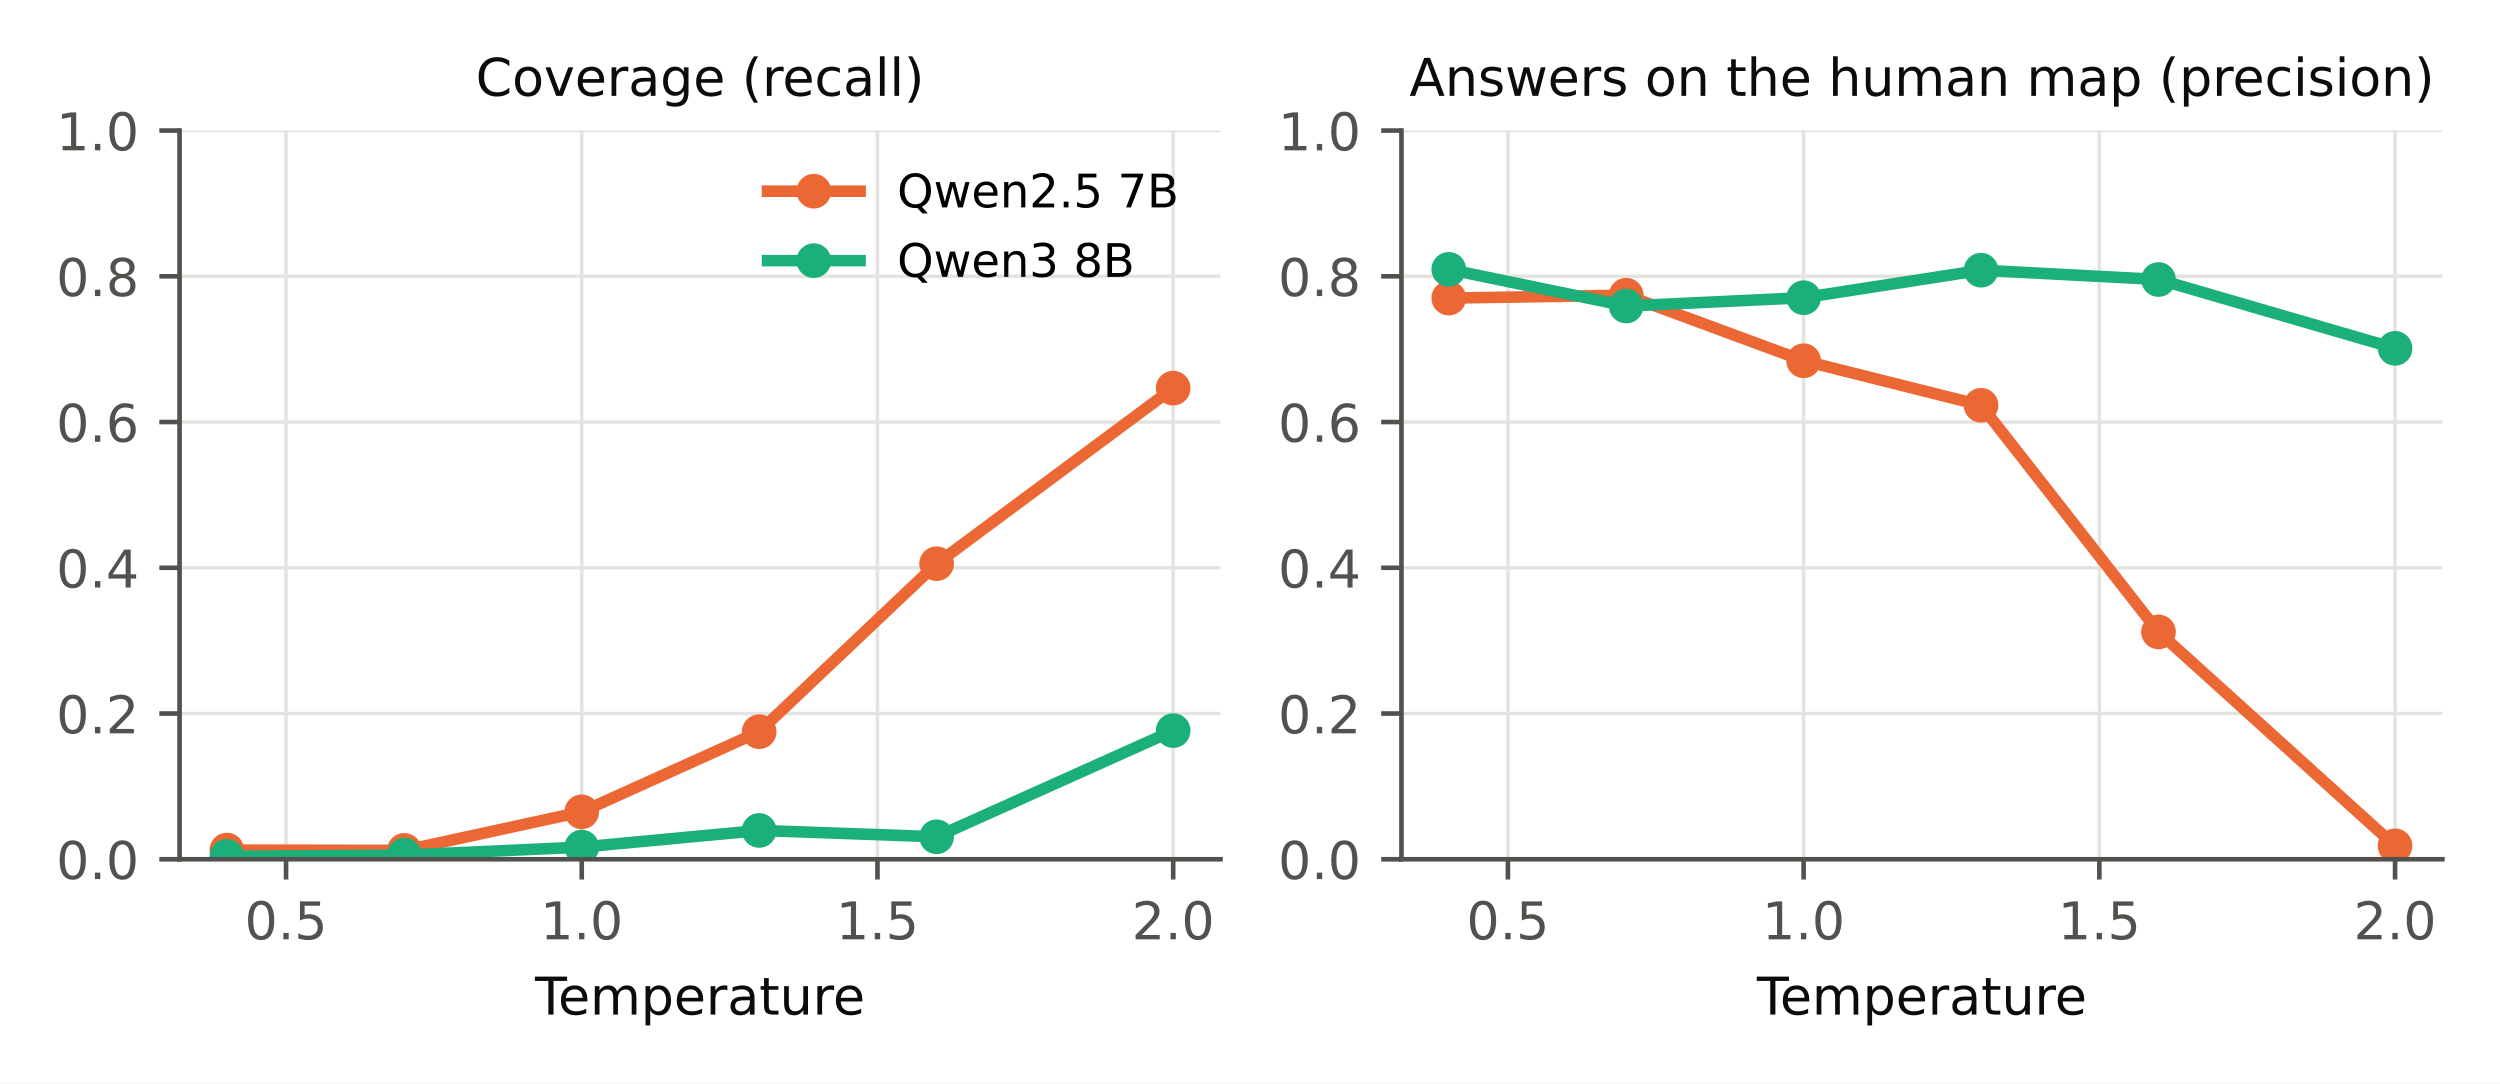
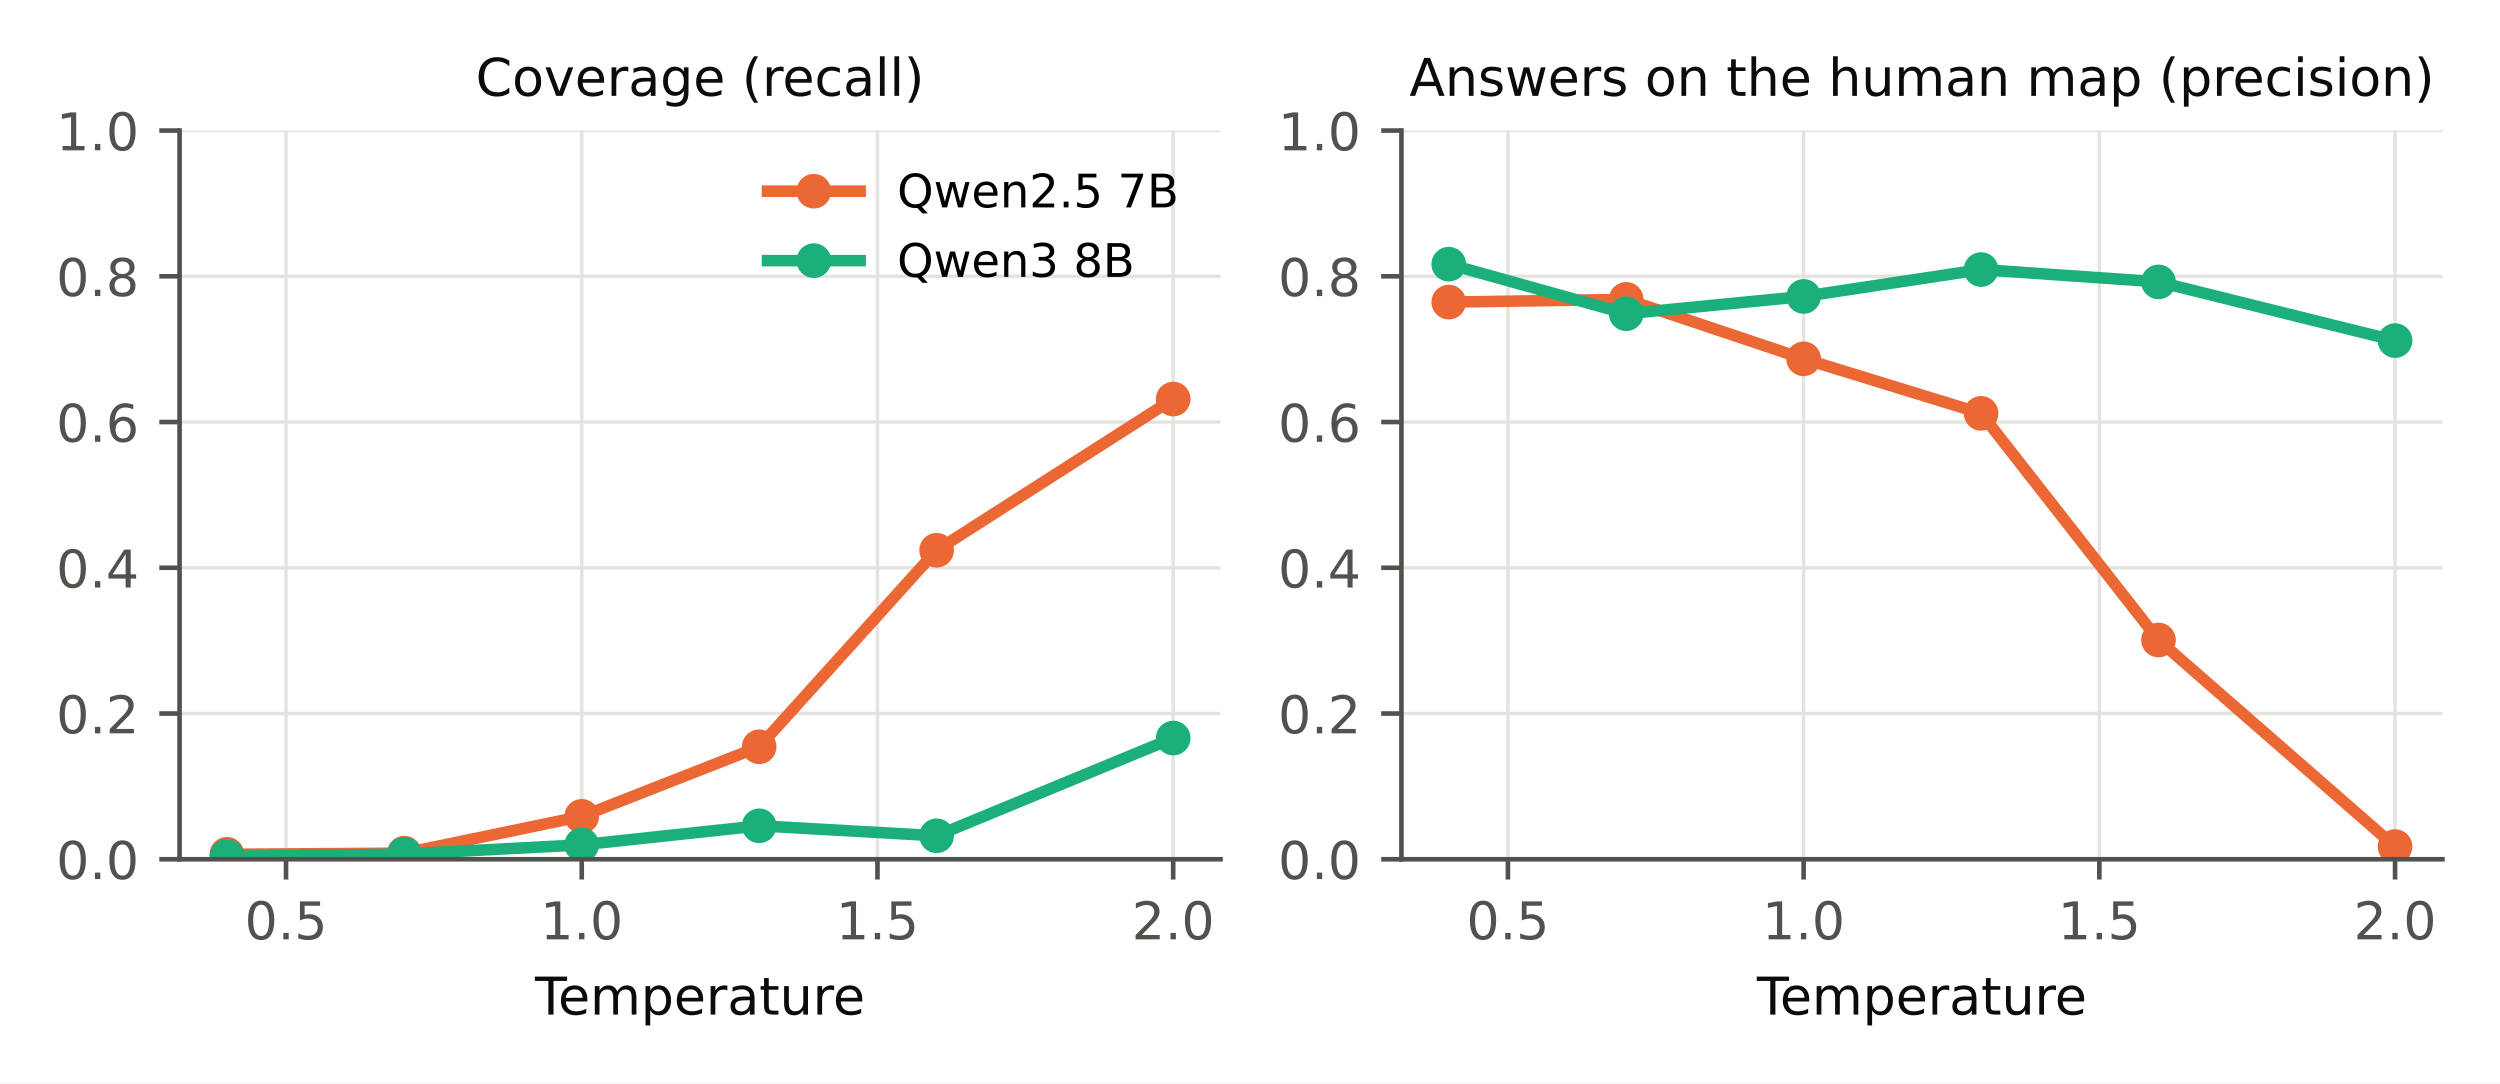
<svg xmlns="http://www.w3.org/2000/svg" xmlns:xlink="http://www.w3.org/1999/xlink" width="432pt" height="187.2pt" viewBox="0 0 432 187.2" version="1.1">
  <defs>
    <style type="text/css">*{stroke-linejoin: round; stroke-linecap: butt}</style>
  </defs>
  <g id="figure_1">
    <g id="patch_1">
      <path d="M 0 187.2  L 432 187.2  L 432 0  L 0 0  z " style="fill: #ffffff" />
    </g>
    <g id="axes_1">
      <g id="patch_2">
        <path d="M 31.03 148.48  L 210.902 148.48  L 210.902 22.56  L 31.03 22.56  z " style="fill: #ffffff" />
      </g>
      <g id="matplotlib.axis_1">
        <g id="xtick_1">
          <g id="line2d_1">
-             <path d="M 49.426 148.48  L 49.426 22.56  " clip-path="url(#p49761addaf)" style="fill: none; stroke: #e4e3df; stroke-width: 0.6; stroke-linecap: square" />
+             <path d="M 49.426 148.48  L 49.426 22.56  " clip-path="url(#pd8ca2896d2)" style="fill: none; stroke: #e4e3df; stroke-width: 0.6; stroke-linecap: square" />
          </g>
          <g id="line2d_2">
            <defs>
-               <path id="m269406a1f8" d="M 0 0  L 0 3.5  " style="stroke: #52514e; stroke-width: 0.8" />
+               <path id="m00fc60784b" d="M 0 0  L 0 3.5  " style="stroke: #52514e; stroke-width: 0.8" />
            </defs>
            <g>
-               <use xlink:href="#m269406a1f8" x="49.426" y="148.48" style="fill: #52514e; stroke: #52514e; stroke-width: 0.8" />
+               <use xlink:href="#m00fc60784b" x="49.426" y="148.48" style="fill: #52514e; stroke: #52514e; stroke-width: 0.8" />
            </g>
          </g>
          <g id="text_1">
            <text style="font-size: 9px; font-family: 'DejaVu Sans'; text-anchor: middle; fill: #52514e" x="49.426" y="162.318" transform="rotate(-0 49.42604 162.3179)">0.5</text>
          </g>
        </g>
        <g id="xtick_2">
          <g id="line2d_3">
-             <path d="M 100.526 148.48  L 100.526 22.56  " clip-path="url(#p49761addaf)" style="fill: none; stroke: #e4e3df; stroke-width: 0.6; stroke-linecap: square" />
+             <path d="M 100.526 148.48  L 100.526 22.56  " clip-path="url(#pd8ca2896d2)" style="fill: none; stroke: #e4e3df; stroke-width: 0.6; stroke-linecap: square" />
          </g>
          <g id="line2d_4">
            <g>
-               <use xlink:href="#m269406a1f8" x="100.526" y="148.48" style="fill: #52514e; stroke: #52514e; stroke-width: 0.8" />
+               <use xlink:href="#m00fc60784b" x="100.526" y="148.48" style="fill: #52514e; stroke: #52514e; stroke-width: 0.8" />
            </g>
          </g>
          <g id="text_2">
            <text style="font-size: 9px; font-family: 'DejaVu Sans'; text-anchor: middle; fill: #52514e" x="100.526" y="162.318" transform="rotate(-0 100.5261 162.3179)">1.0</text>
          </g>
        </g>
        <g id="xtick_3">
          <g id="line2d_5">
-             <path d="M 151.626 148.48  L 151.626 22.56  " clip-path="url(#p49761addaf)" style="fill: none; stroke: #e4e3df; stroke-width: 0.6; stroke-linecap: square" />
+             <path d="M 151.626 148.48  L 151.626 22.56  " clip-path="url(#pd8ca2896d2)" style="fill: none; stroke: #e4e3df; stroke-width: 0.6; stroke-linecap: square" />
          </g>
          <g id="line2d_6">
            <g>
-               <use xlink:href="#m269406a1f8" x="151.626" y="148.48" style="fill: #52514e; stroke: #52514e; stroke-width: 0.8" />
+               <use xlink:href="#m00fc60784b" x="151.626" y="148.48" style="fill: #52514e; stroke: #52514e; stroke-width: 0.8" />
            </g>
          </g>
          <g id="text_3">
            <text style="font-size: 9px; font-family: 'DejaVu Sans'; text-anchor: middle; fill: #52514e" x="151.626" y="162.318" transform="rotate(-0 151.6262 162.3179)">1.5</text>
          </g>
        </g>
        <g id="xtick_4">
          <g id="line2d_7">
-             <path d="M 202.726 148.48  L 202.726 22.56  " clip-path="url(#p49761addaf)" style="fill: none; stroke: #e4e3df; stroke-width: 0.6; stroke-linecap: square" />
+             <path d="M 202.726 148.48  L 202.726 22.56  " clip-path="url(#pd8ca2896d2)" style="fill: none; stroke: #e4e3df; stroke-width: 0.6; stroke-linecap: square" />
          </g>
          <g id="line2d_8">
            <g>
-               <use xlink:href="#m269406a1f8" x="202.726" y="148.48" style="fill: #52514e; stroke: #52514e; stroke-width: 0.8" />
+               <use xlink:href="#m00fc60784b" x="202.726" y="148.48" style="fill: #52514e; stroke: #52514e; stroke-width: 0.8" />
            </g>
          </g>
          <g id="text_4">
            <text style="font-size: 9px; font-family: 'DejaVu Sans'; text-anchor: middle; fill: #52514e" x="202.726" y="162.318" transform="rotate(-0 202.7263 162.3179)">2.0</text>
          </g>
        </g>
        <g id="text_5">
          <text style="font-size: 9px; font-family: 'DejaVu Sans'; text-anchor: middle; fill: #0b0b0b" x="120.966" y="175.318" transform="rotate(-0 120.9662 175.3179)">Temperature</text>
        </g>
      </g>
      <g id="matplotlib.axis_2">
        <g id="ytick_1">
          <g id="line2d_9">
-             <path d="M 31.03 148.48  L 210.902 148.48  " clip-path="url(#p49761addaf)" style="fill: none; stroke: #e4e3df; stroke-width: 0.6; stroke-linecap: square" />
+             <path d="M 31.03 148.48  L 210.902 148.48  " clip-path="url(#pd8ca2896d2)" style="fill: none; stroke: #e4e3df; stroke-width: 0.6; stroke-linecap: square" />
          </g>
          <g id="line2d_10">
            <defs>
-               <path id="m0ca61d0ab9" d="M 0 0  L -3.5 0  " style="stroke: #52514e; stroke-width: 0.8" />
+               <path id="mf995784b08" d="M 0 0  L -3.5 0  " style="stroke: #52514e; stroke-width: 0.8" />
            </defs>
            <g>
-               <use xlink:href="#m0ca61d0ab9" x="31.03" y="148.48" style="fill: #52514e; stroke: #52514e; stroke-width: 0.8" />
+               <use xlink:href="#mf995784b08" x="31.03" y="148.48" style="fill: #52514e; stroke: #52514e; stroke-width: 0.8" />
            </g>
          </g>
          <g id="text_6">
            <text style="font-size: 9px; font-family: 'DejaVu Sans'; text-anchor: end; fill: #52514e" x="24.03" y="151.899" transform="rotate(-0 24.03 151.8989)">0.0</text>
          </g>
        </g>
        <g id="ytick_2">
          <g id="line2d_11">
-             <path d="M 31.03 123.296  L 210.902 123.296  " clip-path="url(#p49761addaf)" style="fill: none; stroke: #e4e3df; stroke-width: 0.6; stroke-linecap: square" />
+             <path d="M 31.03 123.296  L 210.902 123.296  " clip-path="url(#pd8ca2896d2)" style="fill: none; stroke: #e4e3df; stroke-width: 0.6; stroke-linecap: square" />
          </g>
          <g id="line2d_12">
            <g>
-               <use xlink:href="#m0ca61d0ab9" x="31.03" y="123.296" style="fill: #52514e; stroke: #52514e; stroke-width: 0.8" />
+               <use xlink:href="#mf995784b08" x="31.03" y="123.296" style="fill: #52514e; stroke: #52514e; stroke-width: 0.8" />
            </g>
          </g>
          <g id="text_7">
            <text style="font-size: 9px; font-family: 'DejaVu Sans'; text-anchor: end; fill: #52514e" x="24.03" y="126.715" transform="rotate(-0 24.03 126.7149)">0.2</text>
          </g>
        </g>
        <g id="ytick_3">
          <g id="line2d_13">
-             <path d="M 31.03 98.112  L 210.902 98.112  " clip-path="url(#p49761addaf)" style="fill: none; stroke: #e4e3df; stroke-width: 0.6; stroke-linecap: square" />
+             <path d="M 31.03 98.112  L 210.902 98.112  " clip-path="url(#pd8ca2896d2)" style="fill: none; stroke: #e4e3df; stroke-width: 0.6; stroke-linecap: square" />
          </g>
          <g id="line2d_14">
            <g>
-               <use xlink:href="#m0ca61d0ab9" x="31.03" y="98.112" style="fill: #52514e; stroke: #52514e; stroke-width: 0.8" />
+               <use xlink:href="#mf995784b08" x="31.03" y="98.112" style="fill: #52514e; stroke: #52514e; stroke-width: 0.8" />
            </g>
          </g>
          <g id="text_8">
            <text style="font-size: 9px; font-family: 'DejaVu Sans'; text-anchor: end; fill: #52514e" x="24.03" y="101.531" transform="rotate(-0 24.03 101.5309)">0.4</text>
          </g>
        </g>
        <g id="ytick_4">
          <g id="line2d_15">
-             <path d="M 31.03 72.928  L 210.902 72.928  " clip-path="url(#p49761addaf)" style="fill: none; stroke: #e4e3df; stroke-width: 0.6; stroke-linecap: square" />
+             <path d="M 31.03 72.928  L 210.902 72.928  " clip-path="url(#pd8ca2896d2)" style="fill: none; stroke: #e4e3df; stroke-width: 0.6; stroke-linecap: square" />
          </g>
          <g id="line2d_16">
            <g>
-               <use xlink:href="#m0ca61d0ab9" x="31.03" y="72.928" style="fill: #52514e; stroke: #52514e; stroke-width: 0.8" />
+               <use xlink:href="#mf995784b08" x="31.03" y="72.928" style="fill: #52514e; stroke: #52514e; stroke-width: 0.8" />
            </g>
          </g>
          <g id="text_9">
            <text style="font-size: 9px; font-family: 'DejaVu Sans'; text-anchor: end; fill: #52514e" x="24.03" y="76.347" transform="rotate(-0 24.03 76.34695)">0.6</text>
          </g>
        </g>
        <g id="ytick_5">
          <g id="line2d_17">
-             <path d="M 31.03 47.744  L 210.902 47.744  " clip-path="url(#p49761addaf)" style="fill: none; stroke: #e4e3df; stroke-width: 0.6; stroke-linecap: square" />
+             <path d="M 31.03 47.744  L 210.902 47.744  " clip-path="url(#pd8ca2896d2)" style="fill: none; stroke: #e4e3df; stroke-width: 0.6; stroke-linecap: square" />
          </g>
          <g id="line2d_18">
            <g>
-               <use xlink:href="#m0ca61d0ab9" x="31.03" y="47.744" style="fill: #52514e; stroke: #52514e; stroke-width: 0.8" />
+               <use xlink:href="#mf995784b08" x="31.03" y="47.744" style="fill: #52514e; stroke: #52514e; stroke-width: 0.8" />
            </g>
          </g>
          <g id="text_10">
            <text style="font-size: 9px; font-family: 'DejaVu Sans'; text-anchor: end; fill: #52514e" x="24.03" y="51.163" transform="rotate(-0 24.03 51.16295)">0.8</text>
          </g>
        </g>
        <g id="ytick_6">
          <g id="line2d_19">
-             <path d="M 31.03 22.56  L 210.902 22.56  " clip-path="url(#p49761addaf)" style="fill: none; stroke: #e4e3df; stroke-width: 0.6; stroke-linecap: square" />
+             <path d="M 31.03 22.56  L 210.902 22.56  " clip-path="url(#pd8ca2896d2)" style="fill: none; stroke: #e4e3df; stroke-width: 0.6; stroke-linecap: square" />
          </g>
          <g id="line2d_20">
            <g>
-               <use xlink:href="#m0ca61d0ab9" x="31.03" y="22.56" style="fill: #52514e; stroke: #52514e; stroke-width: 0.8" />
+               <use xlink:href="#mf995784b08" x="31.03" y="22.56" style="fill: #52514e; stroke: #52514e; stroke-width: 0.8" />
            </g>
          </g>
          <g id="text_11">
            <text style="font-size: 9px; font-family: 'DejaVu Sans'; text-anchor: end; fill: #52514e" x="24.03" y="25.979" transform="rotate(-0 24.03 25.97894)">1.0</text>
          </g>
        </g>
      </g>
      <g id="line2d_21">
-         <path d="M 39.206 146.894  L 69.866 146.945  L 100.526 140.282  L 131.186 126.44  L 161.846 97.408  L 202.726 67.071  " clip-path="url(#p49761addaf)" style="fill: none; stroke: #eb6834; stroke-width: 2; stroke-linecap: square" />
+         <path d="M 39.206 147.619  L 69.866 147.425  L 100.526 141.063  L 131.186 129.042  L 161.846 95.082  L 202.726 68.959  " clip-path="url(#pd8ca2896d2)" style="fill: none; stroke: #eb6834; stroke-width: 2; stroke-linecap: square" />
        <defs>
-           <path id="md08c881126" d="M 0 2.5  C 0.663 2.5 1.299 2.237 1.768 1.768  C 2.237 1.299 2.5 0.663 2.5 0  C 2.5 -0.663 2.237 -1.299 1.768 -1.768  C 1.299 -2.237 0.663 -2.5 0 -2.5  C -0.663 -2.5 -1.299 -2.237 -1.768 -1.768  C -2.237 -1.299 -2.5 -0.663 -2.5 0  C -2.5 0.663 -2.237 1.299 -1.768 1.768  C -1.299 2.237 -0.663 2.5 0 2.5  z " style="stroke: #eb6834" />
+           <path id="m01d9e83e35" d="M 0 2.5  C 0.663 2.5 1.299 2.237 1.768 1.768  C 2.237 1.299 2.5 0.663 2.5 0  C 2.5 -0.663 2.237 -1.299 1.768 -1.768  C 1.299 -2.237 0.663 -2.5 0 -2.5  C -0.663 -2.5 -1.299 -2.237 -1.768 -1.768  C -2.237 -1.299 -2.5 -0.663 -2.5 0  C -2.5 0.663 -2.237 1.299 -1.768 1.768  C -1.299 2.237 -0.663 2.5 0 2.5  z " style="stroke: #eb6834" />
        </defs>
-         <g clip-path="url(#p49761addaf)">
-           <use xlink:href="#md08c881126" x="39.206" y="146.894" style="fill: #eb6834; stroke: #eb6834" />
-           <use xlink:href="#md08c881126" x="69.866" y="146.945" style="fill: #eb6834; stroke: #eb6834" />
-           <use xlink:href="#md08c881126" x="100.526" y="140.282" style="fill: #eb6834; stroke: #eb6834" />
-           <use xlink:href="#md08c881126" x="131.186" y="126.44" style="fill: #eb6834; stroke: #eb6834" />
-           <use xlink:href="#md08c881126" x="161.846" y="97.408" style="fill: #eb6834; stroke: #eb6834" />
-           <use xlink:href="#md08c881126" x="202.726" y="67.071" style="fill: #eb6834; stroke: #eb6834" />
+         <g clip-path="url(#pd8ca2896d2)">
+           <use xlink:href="#m01d9e83e35" x="39.206" y="147.619" style="fill: #eb6834; stroke: #eb6834" />
+           <use xlink:href="#m01d9e83e35" x="69.866" y="147.425" style="fill: #eb6834; stroke: #eb6834" />
+           <use xlink:href="#m01d9e83e35" x="100.526" y="141.063" style="fill: #eb6834; stroke: #eb6834" />
+           <use xlink:href="#m01d9e83e35" x="131.186" y="129.042" style="fill: #eb6834; stroke: #eb6834" />
+           <use xlink:href="#m01d9e83e35" x="161.846" y="95.082" style="fill: #eb6834; stroke: #eb6834" />
+           <use xlink:href="#m01d9e83e35" x="202.726" y="68.959" style="fill: #eb6834; stroke: #eb6834" />
        </g>
      </g>
      <g id="line2d_22">
-         <path d="M 39.206 147.98  L 69.866 147.765  L 100.526 146.378  L 131.186 143.503  L 161.846 144.595  L 202.726 126.248  " clip-path="url(#p49761addaf)" style="fill: none; stroke: #1baf7a; stroke-width: 2; stroke-linecap: square" />
+         <path d="M 39.206 147.98  L 69.866 147.587  L 100.526 145.984  L 131.186 142.699  L 161.846 144.422  L 202.726 127.534  " clip-path="url(#pd8ca2896d2)" style="fill: none; stroke: #1baf7a; stroke-width: 2; stroke-linecap: square" />
        <defs>
-           <path id="m54d151ead7" d="M 0 2.5  C 0.663 2.5 1.299 2.237 1.768 1.768  C 2.237 1.299 2.5 0.663 2.5 0  C 2.5 -0.663 2.237 -1.299 1.768 -1.768  C 1.299 -2.237 0.663 -2.5 0 -2.5  C -0.663 -2.5 -1.299 -2.237 -1.768 -1.768  C -2.237 -1.299 -2.5 -0.663 -2.5 0  C -2.5 0.663 -2.237 1.299 -1.768 1.768  C -1.299 2.237 -0.663 2.5 0 2.5  z " style="stroke: #1baf7a" />
+           <path id="mdfd4f34381" d="M 0 2.5  C 0.663 2.5 1.299 2.237 1.768 1.768  C 2.237 1.299 2.5 0.663 2.5 0  C 2.5 -0.663 2.237 -1.299 1.768 -1.768  C 1.299 -2.237 0.663 -2.5 0 -2.5  C -0.663 -2.5 -1.299 -2.237 -1.768 -1.768  C -2.237 -1.299 -2.5 -0.663 -2.5 0  C -2.5 0.663 -2.237 1.299 -1.768 1.768  C -1.299 2.237 -0.663 2.5 0 2.5  z " style="stroke: #1baf7a" />
        </defs>
-         <g clip-path="url(#p49761addaf)">
-           <use xlink:href="#m54d151ead7" x="39.206" y="147.98" style="fill: #1baf7a; stroke: #1baf7a" />
-           <use xlink:href="#m54d151ead7" x="69.866" y="147.765" style="fill: #1baf7a; stroke: #1baf7a" />
-           <use xlink:href="#m54d151ead7" x="100.526" y="146.378" style="fill: #1baf7a; stroke: #1baf7a" />
-           <use xlink:href="#m54d151ead7" x="131.186" y="143.503" style="fill: #1baf7a; stroke: #1baf7a" />
-           <use xlink:href="#m54d151ead7" x="161.846" y="144.595" style="fill: #1baf7a; stroke: #1baf7a" />
-           <use xlink:href="#m54d151ead7" x="202.726" y="126.248" style="fill: #1baf7a; stroke: #1baf7a" />
+         <g clip-path="url(#pd8ca2896d2)">
+           <use xlink:href="#mdfd4f34381" x="39.206" y="147.98" style="fill: #1baf7a; stroke: #1baf7a" />
+           <use xlink:href="#mdfd4f34381" x="69.866" y="147.587" style="fill: #1baf7a; stroke: #1baf7a" />
+           <use xlink:href="#mdfd4f34381" x="100.526" y="145.984" style="fill: #1baf7a; stroke: #1baf7a" />
+           <use xlink:href="#mdfd4f34381" x="131.186" y="142.699" style="fill: #1baf7a; stroke: #1baf7a" />
+           <use xlink:href="#mdfd4f34381" x="161.846" y="144.422" style="fill: #1baf7a; stroke: #1baf7a" />
+           <use xlink:href="#mdfd4f34381" x="202.726" y="127.534" style="fill: #1baf7a; stroke: #1baf7a" />
        </g>
      </g>
      <g id="patch_3">
        <path d="M 31.03 148.48  L 31.03 22.56  " style="fill: none; stroke: #52514e; stroke-width: 0.8; stroke-linejoin: miter; stroke-linecap: square" />
      </g>
      <g id="patch_4">
        <path d="M 31.03 148.48  L 210.902 148.48  " style="fill: none; stroke: #52514e; stroke-width: 0.8; stroke-linejoin: miter; stroke-linecap: square" />
      </g>
      <g id="text_12">
        <text style="font-size: 9px; font-family: 'DejaVu Sans'; text-anchor: middle; fill: #0b0b0b" x="120.966" y="16.56" transform="rotate(-0 120.9662 16.56)">Coverage (recall)</text>
      </g>
      <g id="legend_1">
        <g id="line2d_23">
          <path d="M 132.626 33.039  L 140.626 33.039  L 148.626 33.039  " style="fill: none; stroke: #eb6834; stroke-width: 2; stroke-linecap: square" />
          <g>
-             <use xlink:href="#md08c881126" x="140.626" y="33.039" style="fill: #eb6834; stroke: #eb6834" />
+             <use xlink:href="#m01d9e83e35" x="140.626" y="33.039" style="fill: #eb6834; stroke: #eb6834" />
          </g>
        </g>
        <g id="text_13">
          <text style="font-size: 8px; font-family: 'DejaVu Sans'; text-anchor: start" x="155.026" y="35.839" transform="rotate(-0 155.0261 35.83875)">Qwen2.5 7B</text>
        </g>
        <g id="line2d_24">
          <path d="M 132.626 45.039  L 140.626 45.039  L 148.626 45.039  " style="fill: none; stroke: #1baf7a; stroke-width: 2; stroke-linecap: square" />
          <g>
-             <use xlink:href="#m54d151ead7" x="140.626" y="45.039" style="fill: #1baf7a; stroke: #1baf7a" />
+             <use xlink:href="#mdfd4f34381" x="140.626" y="45.039" style="fill: #1baf7a; stroke: #1baf7a" />
          </g>
        </g>
        <g id="text_14">
          <text style="font-size: 8px; font-family: 'DejaVu Sans'; text-anchor: start" x="155.026" y="47.839" transform="rotate(-0 155.0261 47.83937)">Qwen3 8B</text>
        </g>
      </g>
    </g>
    <g id="axes_2">
      <g id="patch_5">
        <path d="M 242.17 148.48  L 422.042 148.48  L 422.042 22.56  L 242.17 22.56  z " style="fill: #ffffff" />
      </g>
      <g id="matplotlib.axis_3">
        <g id="xtick_5">
          <g id="line2d_25">
-             <path d="M 260.566 148.48  L 260.566 22.56  " clip-path="url(#p2a17bfa02f)" style="fill: none; stroke: #e4e3df; stroke-width: 0.6; stroke-linecap: square" />
+             <path d="M 260.566 148.48  L 260.566 22.56  " clip-path="url(#p1ebc42a03b)" style="fill: none; stroke: #e4e3df; stroke-width: 0.6; stroke-linecap: square" />
          </g>
          <g id="line2d_26">
            <g>
-               <use xlink:href="#m269406a1f8" x="260.566" y="148.48" style="fill: #52514e; stroke: #52514e; stroke-width: 0.8" />
+               <use xlink:href="#m00fc60784b" x="260.566" y="148.48" style="fill: #52514e; stroke: #52514e; stroke-width: 0.8" />
            </g>
          </g>
          <g id="text_15">
            <text style="font-size: 9px; font-family: 'DejaVu Sans'; text-anchor: middle; fill: #52514e" x="260.566" y="162.318" transform="rotate(-0 260.566 162.3179)">0.5</text>
          </g>
        </g>
        <g id="xtick_6">
          <g id="line2d_27">
-             <path d="M 311.666 148.48  L 311.666 22.56  " clip-path="url(#p2a17bfa02f)" style="fill: none; stroke: #e4e3df; stroke-width: 0.6; stroke-linecap: square" />
+             <path d="M 311.666 148.48  L 311.666 22.56  " clip-path="url(#p1ebc42a03b)" style="fill: none; stroke: #e4e3df; stroke-width: 0.6; stroke-linecap: square" />
          </g>
          <g id="line2d_28">
            <g>
-               <use xlink:href="#m269406a1f8" x="311.666" y="148.48" style="fill: #52514e; stroke: #52514e; stroke-width: 0.8" />
+               <use xlink:href="#m00fc60784b" x="311.666" y="148.48" style="fill: #52514e; stroke: #52514e; stroke-width: 0.8" />
            </g>
          </g>
          <g id="text_16">
            <text style="font-size: 9px; font-family: 'DejaVu Sans'; text-anchor: middle; fill: #52514e" x="311.666" y="162.318" transform="rotate(-0 311.6661 162.3179)">1.0</text>
          </g>
        </g>
        <g id="xtick_7">
          <g id="line2d_29">
-             <path d="M 362.766 148.48  L 362.766 22.56  " clip-path="url(#p2a17bfa02f)" style="fill: none; stroke: #e4e3df; stroke-width: 0.6; stroke-linecap: square" />
+             <path d="M 362.766 148.48  L 362.766 22.56  " clip-path="url(#p1ebc42a03b)" style="fill: none; stroke: #e4e3df; stroke-width: 0.6; stroke-linecap: square" />
          </g>
          <g id="line2d_30">
            <g>
-               <use xlink:href="#m269406a1f8" x="362.766" y="148.48" style="fill: #52514e; stroke: #52514e; stroke-width: 0.8" />
+               <use xlink:href="#m00fc60784b" x="362.766" y="148.48" style="fill: #52514e; stroke: #52514e; stroke-width: 0.8" />
            </g>
          </g>
          <g id="text_17">
            <text style="font-size: 9px; font-family: 'DejaVu Sans'; text-anchor: middle; fill: #52514e" x="362.766" y="162.318" transform="rotate(-0 362.7662 162.3179)">1.5</text>
          </g>
        </g>
        <g id="xtick_8">
          <g id="line2d_31">
-             <path d="M 413.866 148.48  L 413.866 22.56  " clip-path="url(#p2a17bfa02f)" style="fill: none; stroke: #e4e3df; stroke-width: 0.6; stroke-linecap: square" />
+             <path d="M 413.866 148.48  L 413.866 22.56  " clip-path="url(#p1ebc42a03b)" style="fill: none; stroke: #e4e3df; stroke-width: 0.6; stroke-linecap: square" />
          </g>
          <g id="line2d_32">
            <g>
-               <use xlink:href="#m269406a1f8" x="413.866" y="148.48" style="fill: #52514e; stroke: #52514e; stroke-width: 0.8" />
+               <use xlink:href="#m00fc60784b" x="413.866" y="148.48" style="fill: #52514e; stroke: #52514e; stroke-width: 0.8" />
            </g>
          </g>
          <g id="text_18">
            <text style="font-size: 9px; font-family: 'DejaVu Sans'; text-anchor: middle; fill: #52514e" x="413.866" y="162.318" transform="rotate(-0 413.8663 162.3179)">2.0</text>
          </g>
        </g>
        <g id="text_19">
          <text style="font-size: 9px; font-family: 'DejaVu Sans'; text-anchor: middle; fill: #0b0b0b" x="332.106" y="175.318" transform="rotate(-0 332.1062 175.3179)">Temperature</text>
        </g>
      </g>
      <g id="matplotlib.axis_4">
        <g id="ytick_7">
          <g id="line2d_33">
-             <path d="M 242.17 148.48  L 422.042 148.48  " clip-path="url(#p2a17bfa02f)" style="fill: none; stroke: #e4e3df; stroke-width: 0.6; stroke-linecap: square" />
+             <path d="M 242.17 148.48  L 422.042 148.48  " clip-path="url(#p1ebc42a03b)" style="fill: none; stroke: #e4e3df; stroke-width: 0.6; stroke-linecap: square" />
          </g>
          <g id="line2d_34">
            <g>
-               <use xlink:href="#m0ca61d0ab9" x="242.17" y="148.48" style="fill: #52514e; stroke: #52514e; stroke-width: 0.8" />
+               <use xlink:href="#mf995784b08" x="242.17" y="148.48" style="fill: #52514e; stroke: #52514e; stroke-width: 0.8" />
            </g>
          </g>
          <g id="text_20">
            <text style="font-size: 9px; font-family: 'DejaVu Sans'; text-anchor: end; fill: #52514e" x="235.17" y="151.899" transform="rotate(-0 235.17 151.8989)">0.0</text>
          </g>
        </g>
        <g id="ytick_8">
          <g id="line2d_35">
-             <path d="M 242.17 123.296  L 422.042 123.296  " clip-path="url(#p2a17bfa02f)" style="fill: none; stroke: #e4e3df; stroke-width: 0.6; stroke-linecap: square" />
+             <path d="M 242.17 123.296  L 422.042 123.296  " clip-path="url(#p1ebc42a03b)" style="fill: none; stroke: #e4e3df; stroke-width: 0.6; stroke-linecap: square" />
          </g>
          <g id="line2d_36">
            <g>
-               <use xlink:href="#m0ca61d0ab9" x="242.17" y="123.296" style="fill: #52514e; stroke: #52514e; stroke-width: 0.8" />
+               <use xlink:href="#mf995784b08" x="242.17" y="123.296" style="fill: #52514e; stroke: #52514e; stroke-width: 0.8" />
            </g>
          </g>
          <g id="text_21">
            <text style="font-size: 9px; font-family: 'DejaVu Sans'; text-anchor: end; fill: #52514e" x="235.17" y="126.715" transform="rotate(-0 235.17 126.7149)">0.2</text>
          </g>
        </g>
        <g id="ytick_9">
          <g id="line2d_37">
-             <path d="M 242.17 98.112  L 422.042 98.112  " clip-path="url(#p2a17bfa02f)" style="fill: none; stroke: #e4e3df; stroke-width: 0.6; stroke-linecap: square" />
+             <path d="M 242.17 98.112  L 422.042 98.112  " clip-path="url(#p1ebc42a03b)" style="fill: none; stroke: #e4e3df; stroke-width: 0.6; stroke-linecap: square" />
          </g>
          <g id="line2d_38">
            <g>
-               <use xlink:href="#m0ca61d0ab9" x="242.17" y="98.112" style="fill: #52514e; stroke: #52514e; stroke-width: 0.8" />
+               <use xlink:href="#mf995784b08" x="242.17" y="98.112" style="fill: #52514e; stroke: #52514e; stroke-width: 0.8" />
            </g>
          </g>
          <g id="text_22">
            <text style="font-size: 9px; font-family: 'DejaVu Sans'; text-anchor: end; fill: #52514e" x="235.17" y="101.531" transform="rotate(-0 235.17 101.5309)">0.4</text>
          </g>
        </g>
        <g id="ytick_10">
          <g id="line2d_39">
-             <path d="M 242.17 72.928  L 422.042 72.928  " clip-path="url(#p2a17bfa02f)" style="fill: none; stroke: #e4e3df; stroke-width: 0.6; stroke-linecap: square" />
+             <path d="M 242.17 72.928  L 422.042 72.928  " clip-path="url(#p1ebc42a03b)" style="fill: none; stroke: #e4e3df; stroke-width: 0.6; stroke-linecap: square" />
          </g>
          <g id="line2d_40">
            <g>
-               <use xlink:href="#m0ca61d0ab9" x="242.17" y="72.928" style="fill: #52514e; stroke: #52514e; stroke-width: 0.8" />
+               <use xlink:href="#mf995784b08" x="242.17" y="72.928" style="fill: #52514e; stroke: #52514e; stroke-width: 0.8" />
            </g>
          </g>
          <g id="text_23">
            <text style="font-size: 9px; font-family: 'DejaVu Sans'; text-anchor: end; fill: #52514e" x="235.17" y="76.347" transform="rotate(-0 235.17 76.34695)">0.6</text>
          </g>
        </g>
        <g id="ytick_11">
          <g id="line2d_41">
-             <path d="M 242.17 47.744  L 422.042 47.744  " clip-path="url(#p2a17bfa02f)" style="fill: none; stroke: #e4e3df; stroke-width: 0.6; stroke-linecap: square" />
+             <path d="M 242.17 47.744  L 422.042 47.744  " clip-path="url(#p1ebc42a03b)" style="fill: none; stroke: #e4e3df; stroke-width: 0.6; stroke-linecap: square" />
          </g>
          <g id="line2d_42">
            <g>
-               <use xlink:href="#m0ca61d0ab9" x="242.17" y="47.744" style="fill: #52514e; stroke: #52514e; stroke-width: 0.8" />
+               <use xlink:href="#mf995784b08" x="242.17" y="47.744" style="fill: #52514e; stroke: #52514e; stroke-width: 0.8" />
            </g>
          </g>
          <g id="text_24">
            <text style="font-size: 9px; font-family: 'DejaVu Sans'; text-anchor: end; fill: #52514e" x="235.17" y="51.163" transform="rotate(-0 235.17 51.16295)">0.8</text>
          </g>
        </g>
        <g id="ytick_12">
          <g id="line2d_43">
-             <path d="M 242.17 22.56  L 422.042 22.56  " clip-path="url(#p2a17bfa02f)" style="fill: none; stroke: #e4e3df; stroke-width: 0.6; stroke-linecap: square" />
+             <path d="M 242.17 22.56  L 422.042 22.56  " clip-path="url(#p1ebc42a03b)" style="fill: none; stroke: #e4e3df; stroke-width: 0.6; stroke-linecap: square" />
          </g>
          <g id="line2d_44">
            <g>
-               <use xlink:href="#m0ca61d0ab9" x="242.17" y="22.56" style="fill: #52514e; stroke: #52514e; stroke-width: 0.8" />
+               <use xlink:href="#mf995784b08" x="242.17" y="22.56" style="fill: #52514e; stroke: #52514e; stroke-width: 0.8" />
            </g>
          </g>
          <g id="text_25">
            <text style="font-size: 9px; font-family: 'DejaVu Sans'; text-anchor: end; fill: #52514e" x="235.17" y="25.979" transform="rotate(-0 235.17 25.97894)">1.0</text>
          </g>
        </g>
      </g>
      <g id="line2d_45">
-         <path d="M 250.346 51.511  L 281.006 51.015  L 311.666 62.339  L 342.326 70.032  L 372.986 109.195  L 413.866 146.159  " clip-path="url(#p2a17bfa02f)" style="fill: none; stroke: #eb6834; stroke-width: 2; stroke-linecap: square" />
-         <g clip-path="url(#p2a17bfa02f)">
-           <use xlink:href="#md08c881126" x="250.346" y="51.511" style="fill: #eb6834; stroke: #eb6834" />
-           <use xlink:href="#md08c881126" x="281.006" y="51.015" style="fill: #eb6834; stroke: #eb6834" />
-           <use xlink:href="#md08c881126" x="311.666" y="62.339" style="fill: #eb6834; stroke: #eb6834" />
-           <use xlink:href="#md08c881126" x="342.326" y="70.032" style="fill: #eb6834; stroke: #eb6834" />
-           <use xlink:href="#md08c881126" x="372.986" y="109.195" style="fill: #eb6834; stroke: #eb6834" />
-           <use xlink:href="#md08c881126" x="413.866" y="146.159" style="fill: #eb6834; stroke: #eb6834" />
+         <path d="M 250.346 52.203  L 281.006 51.728  L 311.666 62.003  L 342.326 71.429  L 372.986 110.596  L 413.866 146.287  " clip-path="url(#p1ebc42a03b)" style="fill: none; stroke: #eb6834; stroke-width: 2; stroke-linecap: square" />
+         <g clip-path="url(#p1ebc42a03b)">
+           <use xlink:href="#m01d9e83e35" x="250.346" y="52.203" style="fill: #eb6834; stroke: #eb6834" />
+           <use xlink:href="#m01d9e83e35" x="281.006" y="51.728" style="fill: #eb6834; stroke: #eb6834" />
+           <use xlink:href="#m01d9e83e35" x="311.666" y="62.003" style="fill: #eb6834; stroke: #eb6834" />
+           <use xlink:href="#m01d9e83e35" x="342.326" y="71.429" style="fill: #eb6834; stroke: #eb6834" />
+           <use xlink:href="#m01d9e83e35" x="372.986" y="110.596" style="fill: #eb6834; stroke: #eb6834" />
+           <use xlink:href="#m01d9e83e35" x="413.866" y="146.287" style="fill: #eb6834; stroke: #eb6834" />
        </g>
      </g>
      <g id="line2d_46">
-         <path d="M 250.346 46.542  L 281.006 52.88  L 311.666 51.443  L 342.326 46.691  L 372.986 48.299  L 413.866 60.191  " clip-path="url(#p2a17bfa02f)" style="fill: none; stroke: #1baf7a; stroke-width: 2; stroke-linecap: square" />
-         <g clip-path="url(#p2a17bfa02f)">
-           <use xlink:href="#m54d151ead7" x="250.346" y="46.542" style="fill: #1baf7a; stroke: #1baf7a" />
-           <use xlink:href="#m54d151ead7" x="281.006" y="52.88" style="fill: #1baf7a; stroke: #1baf7a" />
-           <use xlink:href="#m54d151ead7" x="311.666" y="51.443" style="fill: #1baf7a; stroke: #1baf7a" />
-           <use xlink:href="#m54d151ead7" x="342.326" y="46.691" style="fill: #1baf7a; stroke: #1baf7a" />
-           <use xlink:href="#m54d151ead7" x="372.986" y="48.299" style="fill: #1baf7a; stroke: #1baf7a" />
-           <use xlink:href="#m54d151ead7" x="413.866" y="60.191" style="fill: #1baf7a; stroke: #1baf7a" />
+         <path d="M 250.346 45.651  L 281.006 54.209  L 311.666 51.223  L 342.326 46.578  L 372.986 48.713  L 413.866 58.855  " clip-path="url(#p1ebc42a03b)" style="fill: none; stroke: #1baf7a; stroke-width: 2; stroke-linecap: square" />
+         <g clip-path="url(#p1ebc42a03b)">
+           <use xlink:href="#mdfd4f34381" x="250.346" y="45.651" style="fill: #1baf7a; stroke: #1baf7a" />
+           <use xlink:href="#mdfd4f34381" x="281.006" y="54.209" style="fill: #1baf7a; stroke: #1baf7a" />
+           <use xlink:href="#mdfd4f34381" x="311.666" y="51.223" style="fill: #1baf7a; stroke: #1baf7a" />
+           <use xlink:href="#mdfd4f34381" x="342.326" y="46.578" style="fill: #1baf7a; stroke: #1baf7a" />
+           <use xlink:href="#mdfd4f34381" x="372.986" y="48.713" style="fill: #1baf7a; stroke: #1baf7a" />
+           <use xlink:href="#mdfd4f34381" x="413.866" y="58.855" style="fill: #1baf7a; stroke: #1baf7a" />
        </g>
      </g>
      <g id="patch_6">
        <path d="M 242.17 148.48  L 242.17 22.56  " style="fill: none; stroke: #52514e; stroke-width: 0.8; stroke-linejoin: miter; stroke-linecap: square" />
      </g>
      <g id="patch_7">
        <path d="M 242.17 148.48  L 422.042 148.48  " style="fill: none; stroke: #52514e; stroke-width: 0.8; stroke-linejoin: miter; stroke-linecap: square" />
      </g>
      <g id="text_26">
        <text style="font-size: 9px; font-family: 'DejaVu Sans'; text-anchor: middle; fill: #0b0b0b" x="332.106" y="16.56" transform="rotate(-0 332.1062 16.56)">Answers on the human map (precision)</text>
      </g>
    </g>
  </g>
  <defs>
-     <clipPath id="p49761addaf">
+     <clipPath id="pd8ca2896d2">
      <rect x="31.03" y="22.56" width="179.872" height="125.92" />
    </clipPath>
-     <clipPath id="p2a17bfa02f">
+     <clipPath id="p1ebc42a03b">
      <rect x="242.17" y="22.56" width="179.872" height="125.92" />
    </clipPath>
  </defs>
</svg>
